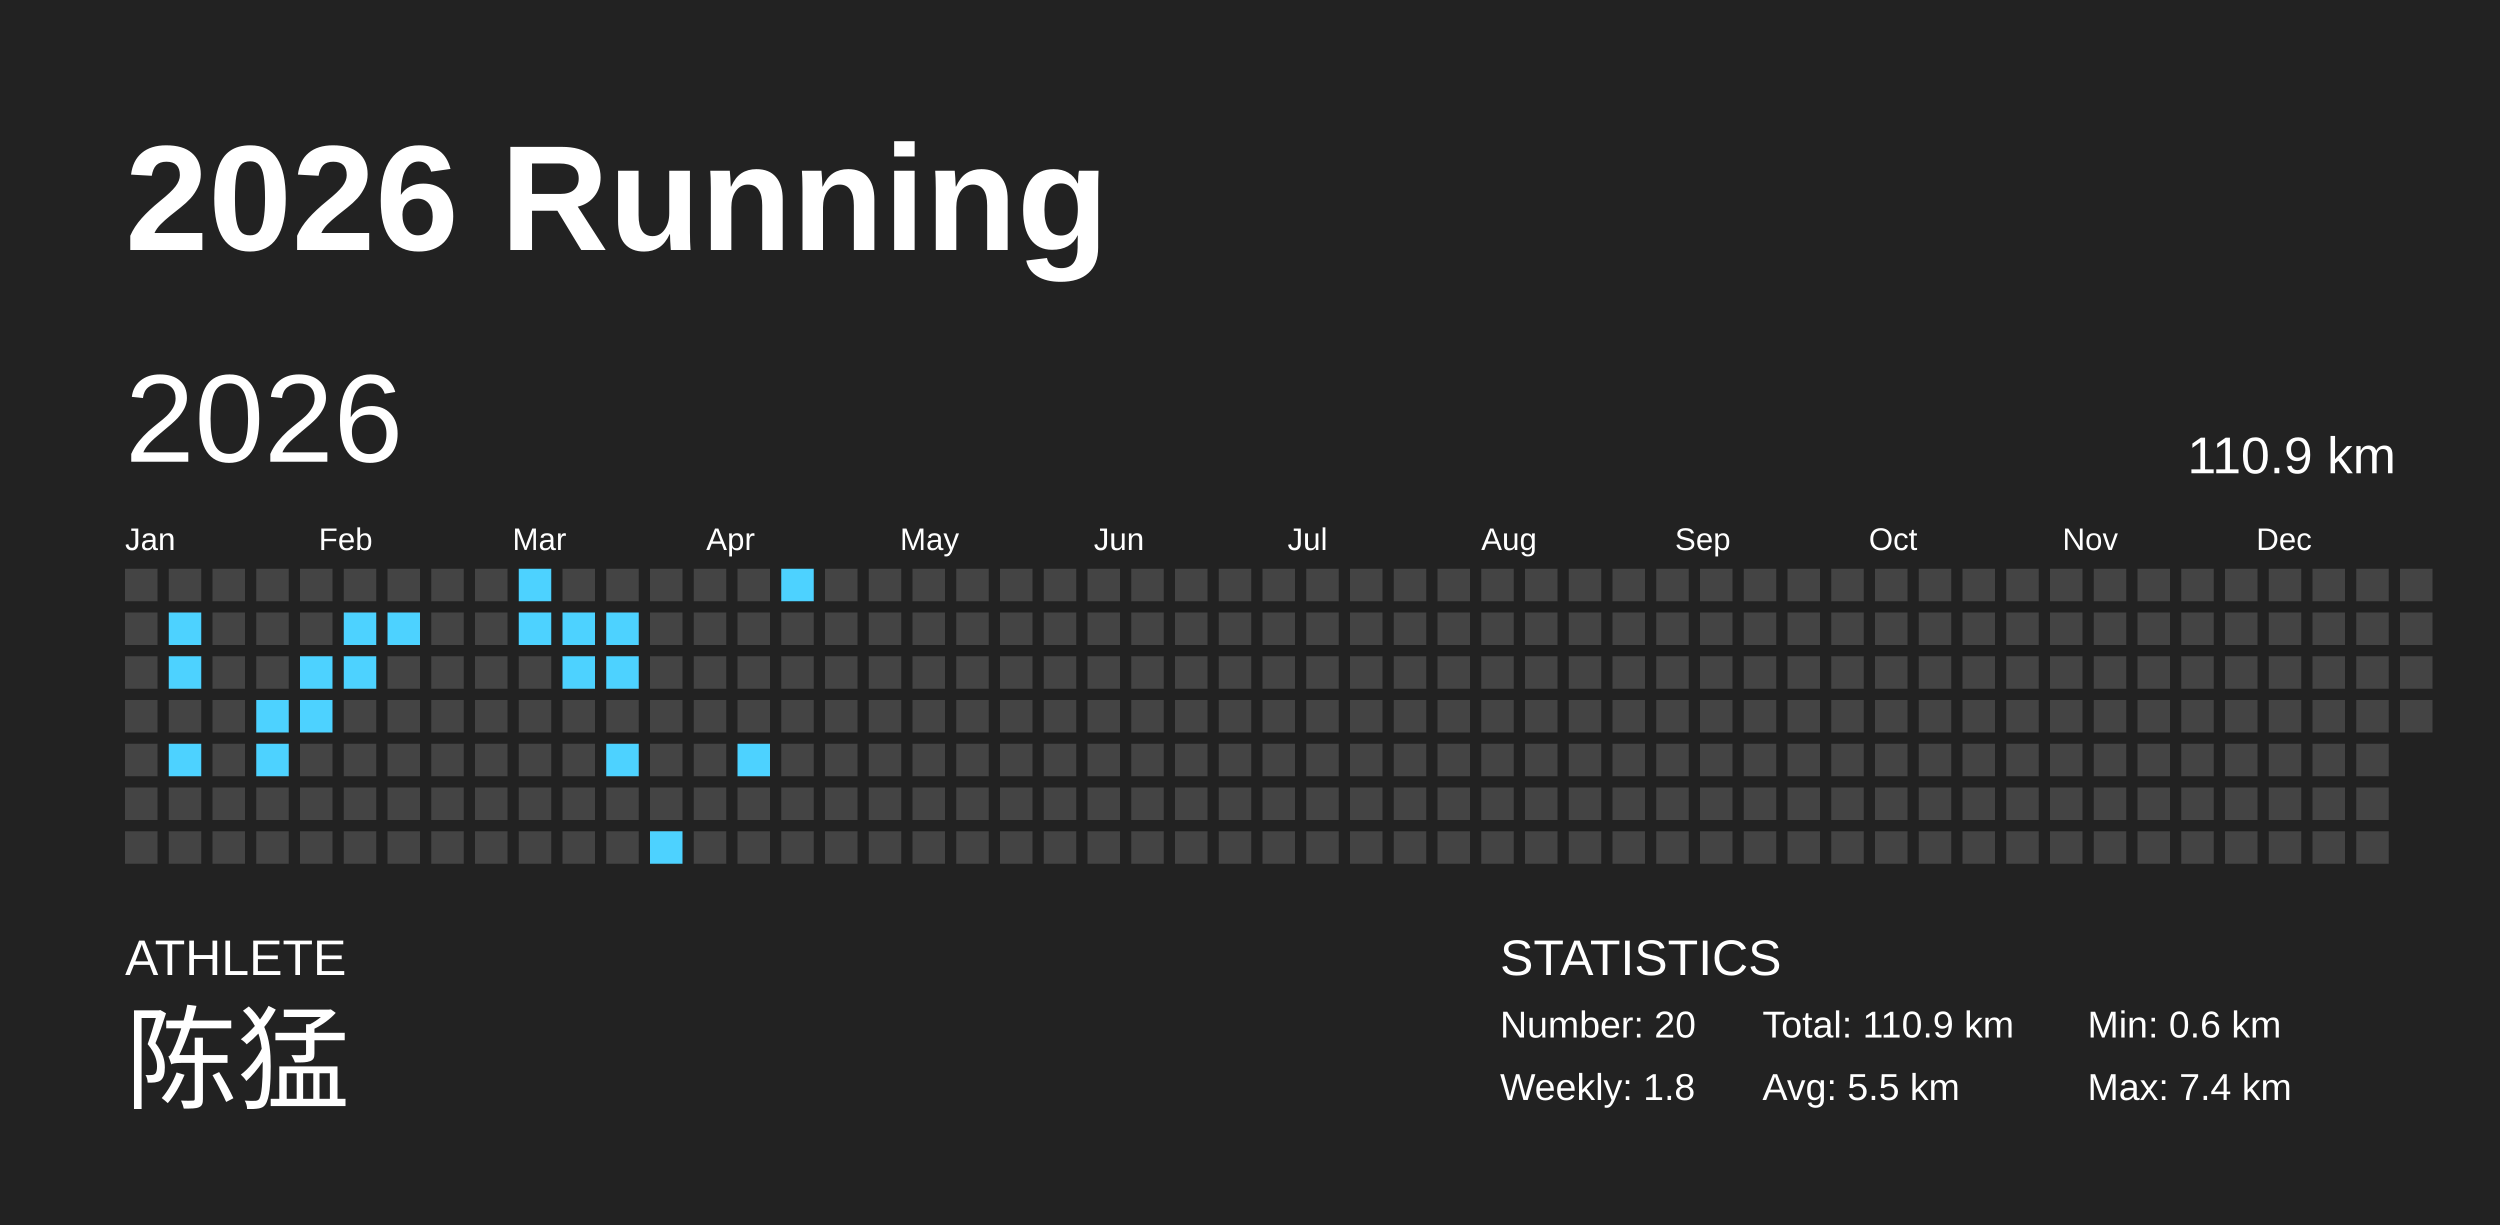
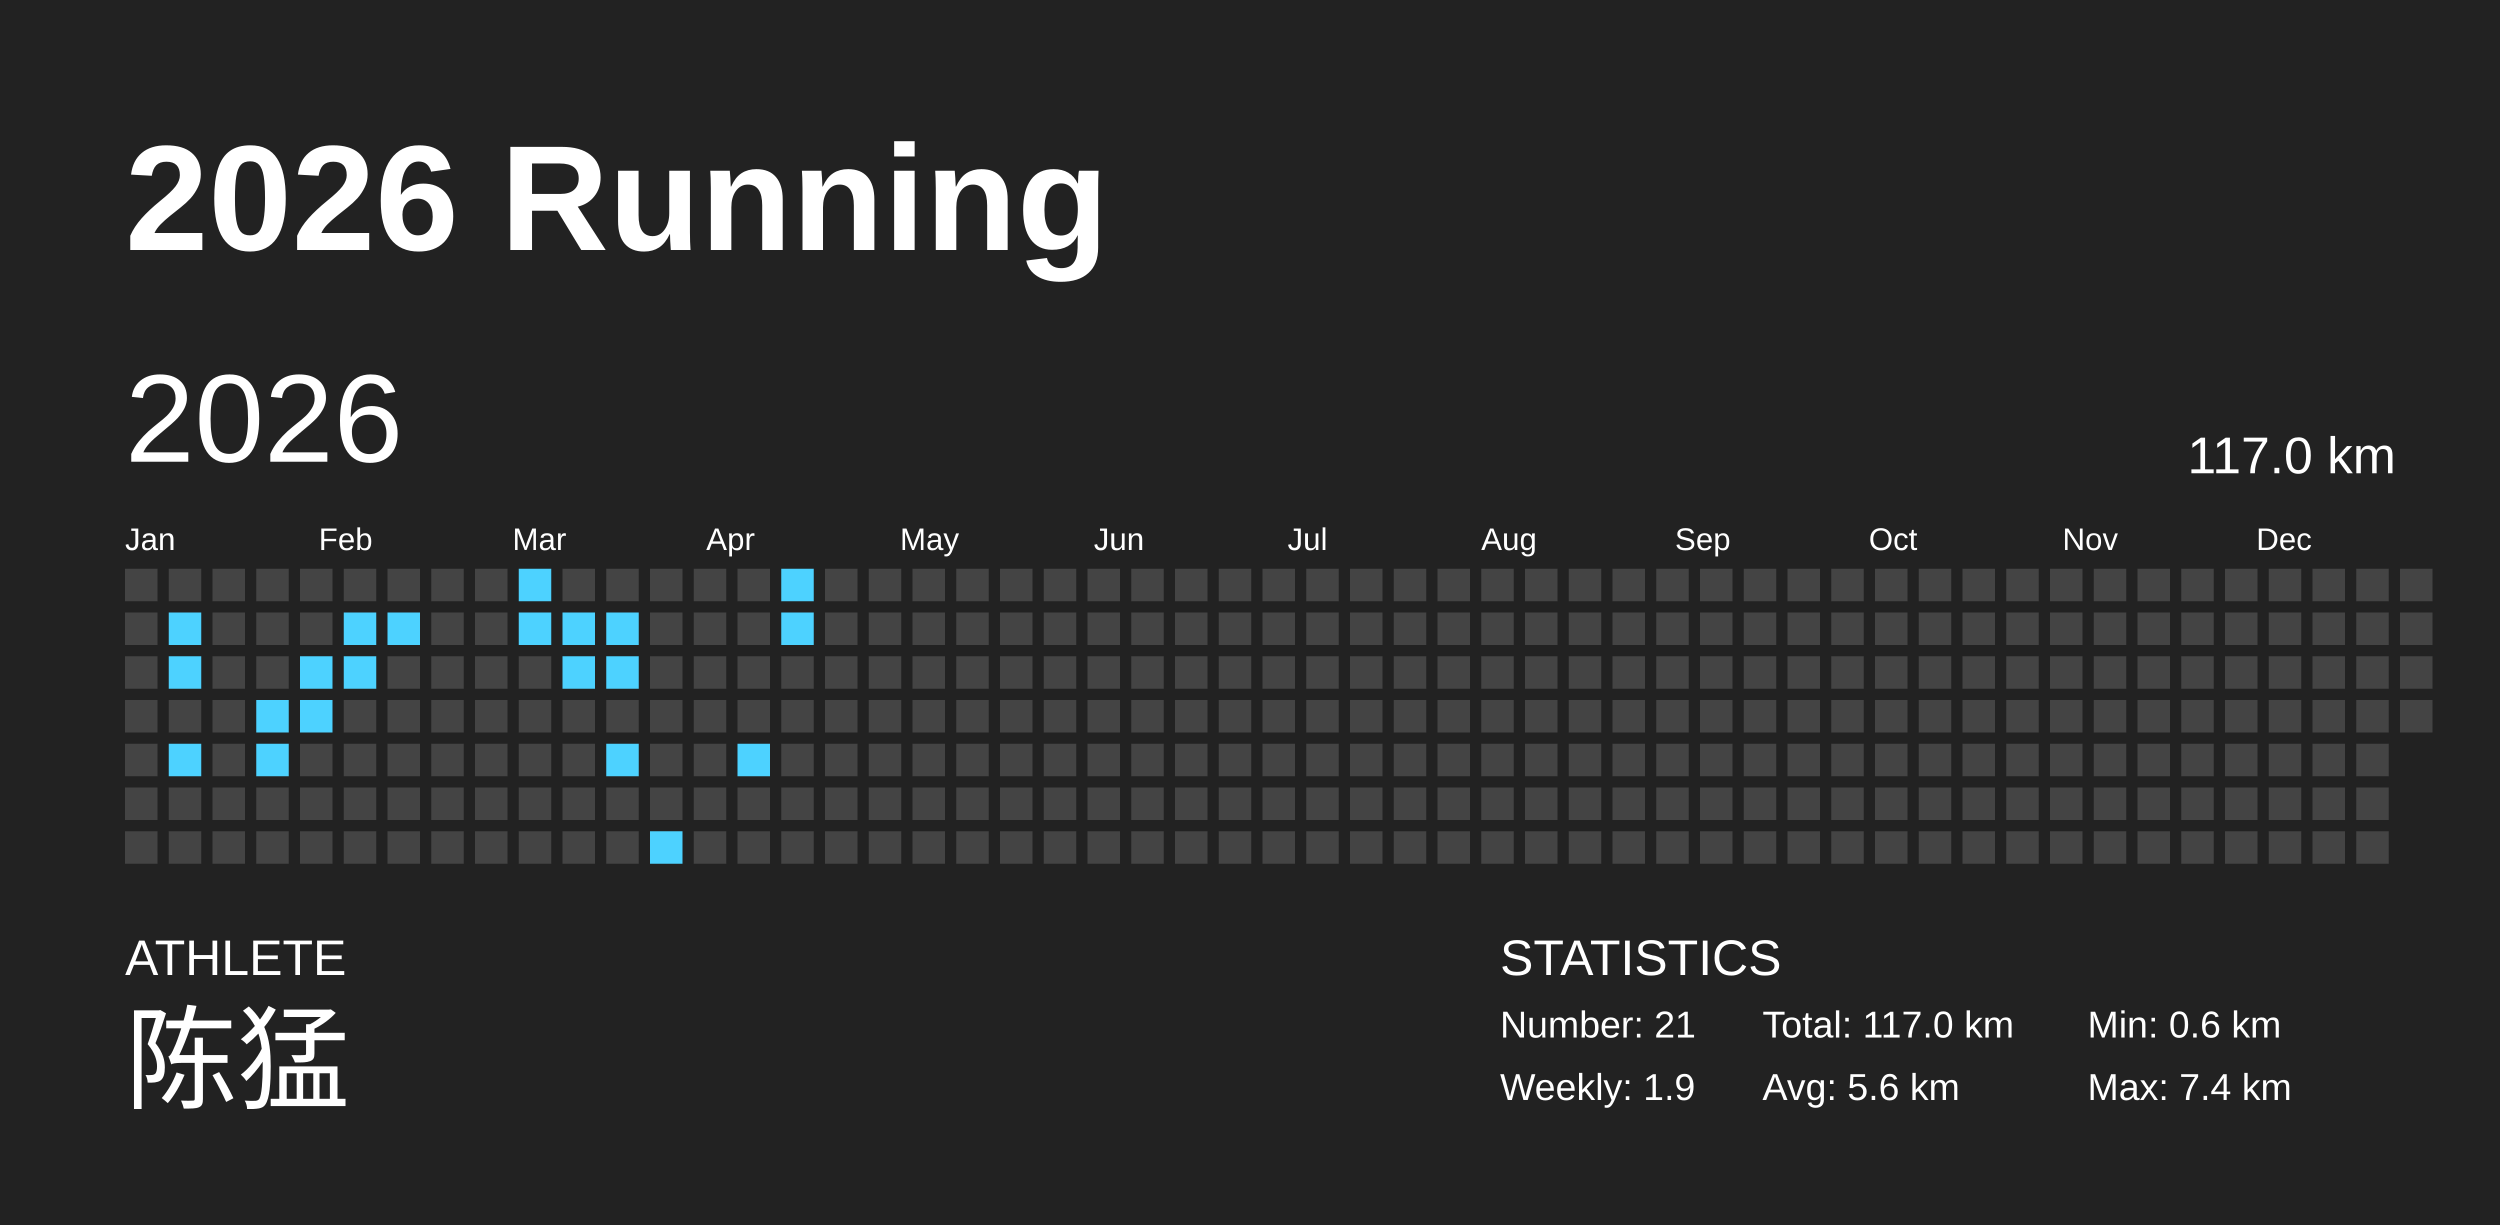
<svg xmlns="http://www.w3.org/2000/svg" baseProfile="full" height="98mm" version="1.1" viewBox="0,0,200,98" width="200mm">
  <defs />
  <rect fill="#222222" height="98" width="200" x="0" y="0" />
  <text fill="#FFFFFF" style="font-size:12px; font-family:Arial; font-weight:bold;" x="10" y="20">2026 Running</text>
  <text fill="#FFFFFF" style="font-size:4px; font-family:Arial" x="10" y="78">ATHLETE</text>
  <text fill="#FFFFFF" style="font-size:9px; font-family:Arial" x="10" y="88">陈猛</text>
  <text fill="#FFFFFF" style="font-size:4px; font-family:Arial" x="120" y="78">STATISTICS</text>
-   <text fill="#FFFFFF" style="font-size:3px; font-family:Arial" x="120" y="83">Number: 20</text>
-   <text fill="#FFFFFF" style="font-size:3px; font-family:Arial" x="120" y="88">Weekly: 1.8</text>
-   <text fill="#FFFFFF" style="font-size:3px; font-family:Arial" x="141" y="83">Total: 110.9 km</text>
-   <text fill="#FFFFFF" style="font-size:3px; font-family:Arial" x="141" y="88">Avg: 5.5 km</text>
+   <text fill="#FFFFFF" style="font-size:3px; font-family:Arial" x="120" y="83">Number: 21</text>
+   <text fill="#FFFFFF" style="font-size:3px; font-family:Arial" x="120" y="88">Weekly: 1.9</text>
+   <text fill="#FFFFFF" style="font-size:3px; font-family:Arial" x="141" y="83">Total: 117.0 km</text>
+   <text fill="#FFFFFF" style="font-size:3px; font-family:Arial" x="141" y="88">Avg: 5.6 km</text>
  <text fill="#FFFFFF" style="font-size:3px; font-family:Arial" x="167" y="83">Min: 0.6 km</text>
  <text fill="#FFFFFF" style="font-size:3px; font-family:Arial" x="167" y="88">Max: 7.4 km</text>
  <text dominant-baseline="hanging" fill="#FFFFFF" style="font-size:10.0px; font-family:Arial;" x="10" y="30">2026</text>
-   <text dominant-baseline="hanging" fill="#FFFFFF" style="font-size:4.125px; font-family:Arial;" x="175" y="35">110.9 km</text>
+   <text dominant-baseline="hanging" fill="#FFFFFF" style="font-size:4.125px; font-family:Arial;" x="175" y="35">117.0 km</text>
  <text fill="#FFFFFF" style="font-size:2.5px; font-family:Arial" x="10.0" y="44">Jan</text>
  <text fill="#FFFFFF" style="font-size:2.5px; font-family:Arial" x="25.5" y="44">Feb</text>
  <text fill="#FFFFFF" style="font-size:2.5px; font-family:Arial" x="41.0" y="44">Mar</text>
  <text fill="#FFFFFF" style="font-size:2.5px; font-family:Arial" x="56.5" y="44">Apr</text>
  <text fill="#FFFFFF" style="font-size:2.5px; font-family:Arial" x="72.0" y="44">May</text>
  <text fill="#FFFFFF" style="font-size:2.5px; font-family:Arial" x="87.5" y="44">Jun</text>
  <text fill="#FFFFFF" style="font-size:2.5px; font-family:Arial" x="103.0" y="44">Jul</text>
  <text fill="#FFFFFF" style="font-size:2.5px; font-family:Arial" x="118.5" y="44">Aug</text>
  <text fill="#FFFFFF" style="font-size:2.5px; font-family:Arial" x="134.0" y="44">Sep</text>
  <text fill="#FFFFFF" style="font-size:2.5px; font-family:Arial" x="149.5" y="44">Oct</text>
  <text fill="#FFFFFF" style="font-size:2.5px; font-family:Arial" x="165.0" y="44">Nov</text>
  <text fill="#FFFFFF" style="font-size:2.5px; font-family:Arial" x="180.5" y="44">Dec</text>
  <rect fill="#444444" height="2.6" width="2.6" x="10.0" y="45.5" />
  <rect fill="#444444" height="2.6" width="2.6" x="10.0" y="49.0" />
  <rect fill="#444444" height="2.6" width="2.6" x="10.0" y="52.5" />
  <rect fill="#444444" height="2.6" width="2.6" x="10.0" y="56.0" />
  <rect fill="#444444" height="2.6" width="2.6" x="10.0" y="59.5" />
  <rect fill="#444444" height="2.6" width="2.6" x="10.0" y="63.0" />
  <rect fill="#444444" height="2.6" width="2.6" x="10.0" y="66.5" />
  <rect fill="#444444" height="2.6" width="2.6" x="13.5" y="45.5" />
  <rect fill="#4dd2ff" height="2.6" width="2.6" x="13.5" y="49.0" />
  <rect fill="#4dd2ff" height="2.6" width="2.6" x="13.5" y="52.5" />
  <rect fill="#444444" height="2.6" width="2.6" x="13.5" y="56.0" />
  <rect fill="#4dd2ff" height="2.6" width="2.6" x="13.5" y="59.5" />
  <rect fill="#444444" height="2.6" width="2.6" x="13.5" y="63.0" />
  <rect fill="#444444" height="2.6" width="2.6" x="13.5" y="66.5" />
  <rect fill="#444444" height="2.6" width="2.6" x="17.0" y="45.5" />
  <rect fill="#444444" height="2.6" width="2.6" x="17.0" y="49.0" />
  <rect fill="#444444" height="2.6" width="2.6" x="17.0" y="52.5" />
  <rect fill="#444444" height="2.6" width="2.6" x="17.0" y="56.0" />
  <rect fill="#444444" height="2.6" width="2.6" x="17.0" y="59.5" />
  <rect fill="#444444" height="2.6" width="2.6" x="17.0" y="63.0" />
  <rect fill="#444444" height="2.6" width="2.6" x="17.0" y="66.5" />
  <rect fill="#444444" height="2.6" width="2.6" x="20.5" y="45.5" />
  <rect fill="#444444" height="2.6" width="2.6" x="20.5" y="49.0" />
  <rect fill="#444444" height="2.6" width="2.6" x="20.5" y="52.5" />
  <rect fill="#4dd2ff" height="2.6" width="2.6" x="20.5" y="56.0" />
  <rect fill="#4dd2ff" height="2.6" width="2.6" x="20.5" y="59.5" />
  <rect fill="#444444" height="2.6" width="2.6" x="20.5" y="63.0" />
  <rect fill="#444444" height="2.6" width="2.6" x="20.5" y="66.5" />
  <rect fill="#444444" height="2.6" width="2.6" x="24.0" y="45.5" />
  <rect fill="#444444" height="2.6" width="2.6" x="24.0" y="49.0" />
  <rect fill="#4dd2ff" height="2.6" width="2.6" x="24.0" y="52.5" />
  <rect fill="#4dd2ff" height="2.6" width="2.6" x="24.0" y="56.0" />
  <rect fill="#444444" height="2.6" width="2.6" x="24.0" y="59.5" />
  <rect fill="#444444" height="2.6" width="2.6" x="24.0" y="63.0" />
  <rect fill="#444444" height="2.6" width="2.6" x="24.0" y="66.5" />
  <rect fill="#444444" height="2.6" width="2.6" x="27.5" y="45.5" />
  <rect fill="#4dd2ff" height="2.6" width="2.6" x="27.5" y="49.0" />
  <rect fill="#4dd2ff" height="2.6" width="2.6" x="27.5" y="52.5" />
  <rect fill="#444444" height="2.6" width="2.6" x="27.5" y="56.0" />
  <rect fill="#444444" height="2.6" width="2.6" x="27.5" y="59.5" />
  <rect fill="#444444" height="2.6" width="2.6" x="27.5" y="63.0" />
  <rect fill="#444444" height="2.6" width="2.6" x="27.5" y="66.5" />
  <rect fill="#444444" height="2.6" width="2.6" x="31.0" y="45.5" />
  <rect fill="#4dd2ff" height="2.6" width="2.6" x="31.0" y="49.0" />
  <rect fill="#444444" height="2.6" width="2.6" x="31.0" y="52.5" />
  <rect fill="#444444" height="2.6" width="2.6" x="31.0" y="56.0" />
  <rect fill="#444444" height="2.6" width="2.6" x="31.0" y="59.5" />
  <rect fill="#444444" height="2.6" width="2.6" x="31.0" y="63.0" />
  <rect fill="#444444" height="2.6" width="2.6" x="31.0" y="66.5" />
  <rect fill="#444444" height="2.6" width="2.6" x="34.5" y="45.5" />
  <rect fill="#444444" height="2.6" width="2.6" x="34.5" y="49.0" />
  <rect fill="#444444" height="2.6" width="2.6" x="34.5" y="52.5" />
  <rect fill="#444444" height="2.6" width="2.6" x="34.5" y="56.0" />
  <rect fill="#444444" height="2.6" width="2.6" x="34.5" y="59.5" />
  <rect fill="#444444" height="2.6" width="2.6" x="34.5" y="63.0" />
  <rect fill="#444444" height="2.6" width="2.6" x="34.5" y="66.5" />
  <rect fill="#444444" height="2.6" width="2.6" x="38.0" y="45.5" />
  <rect fill="#444444" height="2.6" width="2.6" x="38.0" y="49.0" />
  <rect fill="#444444" height="2.6" width="2.6" x="38.0" y="52.5" />
  <rect fill="#444444" height="2.6" width="2.6" x="38.0" y="56.0" />
  <rect fill="#444444" height="2.6" width="2.6" x="38.0" y="59.5" />
  <rect fill="#444444" height="2.6" width="2.6" x="38.0" y="63.0" />
  <rect fill="#444444" height="2.6" width="2.6" x="38.0" y="66.5" />
  <rect fill="#4dd2ff" height="2.6" width="2.6" x="41.5" y="45.5" />
  <rect fill="#4dd2ff" height="2.6" width="2.6" x="41.5" y="49.0" />
  <rect fill="#444444" height="2.6" width="2.6" x="41.5" y="52.5" />
  <rect fill="#444444" height="2.6" width="2.6" x="41.5" y="56.0" />
  <rect fill="#444444" height="2.6" width="2.6" x="41.5" y="59.5" />
  <rect fill="#444444" height="2.6" width="2.6" x="41.5" y="63.0" />
  <rect fill="#444444" height="2.6" width="2.6" x="41.5" y="66.5" />
  <rect fill="#444444" height="2.6" width="2.6" x="45.0" y="45.5" />
  <rect fill="#4dd2ff" height="2.6" width="2.6" x="45.0" y="49.0" />
  <rect fill="#4dd2ff" height="2.6" width="2.6" x="45.0" y="52.5" />
  <rect fill="#444444" height="2.6" width="2.6" x="45.0" y="56.0" />
  <rect fill="#444444" height="2.6" width="2.6" x="45.0" y="59.5" />
  <rect fill="#444444" height="2.6" width="2.6" x="45.0" y="63.0" />
  <rect fill="#444444" height="2.6" width="2.6" x="45.0" y="66.5" />
  <rect fill="#444444" height="2.6" width="2.6" x="48.5" y="45.5" />
  <rect fill="#4dd2ff" height="2.6" width="2.6" x="48.5" y="49.0" />
  <rect fill="#4dd2ff" height="2.6" width="2.6" x="48.5" y="52.5" />
  <rect fill="#444444" height="2.6" width="2.6" x="48.5" y="56.0" />
  <rect fill="#4dd2ff" height="2.6" width="2.6" x="48.5" y="59.5" />
  <rect fill="#444444" height="2.6" width="2.6" x="48.5" y="63.0" />
  <rect fill="#444444" height="2.6" width="2.6" x="48.5" y="66.5" />
  <rect fill="#444444" height="2.6" width="2.6" x="52.0" y="45.5" />
  <rect fill="#444444" height="2.6" width="2.6" x="52.0" y="49.0" />
  <rect fill="#444444" height="2.6" width="2.6" x="52.0" y="52.5" />
  <rect fill="#444444" height="2.6" width="2.6" x="52.0" y="56.0" />
  <rect fill="#444444" height="2.6" width="2.6" x="52.0" y="59.5" />
  <rect fill="#444444" height="2.6" width="2.6" x="52.0" y="63.0" />
  <rect fill="#4dd2ff" height="2.6" width="2.6" x="52.0" y="66.5" />
  <rect fill="#444444" height="2.6" width="2.6" x="55.5" y="45.5" />
  <rect fill="#444444" height="2.6" width="2.6" x="55.5" y="49.0" />
  <rect fill="#444444" height="2.6" width="2.6" x="55.5" y="52.5" />
  <rect fill="#444444" height="2.6" width="2.6" x="55.5" y="56.0" />
  <rect fill="#444444" height="2.6" width="2.6" x="55.5" y="59.5" />
  <rect fill="#444444" height="2.6" width="2.6" x="55.5" y="63.0" />
  <rect fill="#444444" height="2.6" width="2.6" x="55.5" y="66.5" />
  <rect fill="#444444" height="2.6" width="2.6" x="59.0" y="45.5" />
  <rect fill="#444444" height="2.6" width="2.6" x="59.0" y="49.0" />
  <rect fill="#444444" height="2.6" width="2.6" x="59.0" y="52.5" />
  <rect fill="#444444" height="2.6" width="2.6" x="59.0" y="56.0" />
  <rect fill="#4dd2ff" height="2.6" width="2.6" x="59.0" y="59.5" />
  <rect fill="#444444" height="2.6" width="2.6" x="59.0" y="63.0" />
  <rect fill="#444444" height="2.6" width="2.6" x="59.0" y="66.5" />
  <rect fill="#4dd2ff" height="2.6" width="2.6" x="62.5" y="45.5" />
-   <rect fill="#444444" height="2.6" width="2.6" x="62.5" y="49.0" />
+   <rect fill="#4dd2ff" height="2.6" width="2.6" x="62.5" y="49.0" />
  <rect fill="#444444" height="2.6" width="2.6" x="62.5" y="52.5" />
  <rect fill="#444444" height="2.6" width="2.6" x="62.5" y="56.0" />
  <rect fill="#444444" height="2.6" width="2.6" x="62.5" y="59.5" />
  <rect fill="#444444" height="2.6" width="2.6" x="62.5" y="63.0" />
  <rect fill="#444444" height="2.6" width="2.6" x="62.5" y="66.5" />
  <rect fill="#444444" height="2.6" width="2.6" x="66.0" y="45.5" />
  <rect fill="#444444" height="2.6" width="2.6" x="66.0" y="49.0" />
  <rect fill="#444444" height="2.6" width="2.6" x="66.0" y="52.5" />
  <rect fill="#444444" height="2.6" width="2.6" x="66.0" y="56.0" />
  <rect fill="#444444" height="2.6" width="2.6" x="66.0" y="59.5" />
  <rect fill="#444444" height="2.6" width="2.6" x="66.0" y="63.0" />
  <rect fill="#444444" height="2.6" width="2.6" x="66.0" y="66.5" />
  <rect fill="#444444" height="2.6" width="2.6" x="69.5" y="45.5" />
  <rect fill="#444444" height="2.6" width="2.6" x="69.5" y="49.0" />
  <rect fill="#444444" height="2.6" width="2.6" x="69.5" y="52.5" />
  <rect fill="#444444" height="2.6" width="2.6" x="69.5" y="56.0" />
  <rect fill="#444444" height="2.6" width="2.6" x="69.5" y="59.5" />
  <rect fill="#444444" height="2.6" width="2.6" x="69.5" y="63.0" />
  <rect fill="#444444" height="2.6" width="2.6" x="69.5" y="66.5" />
  <rect fill="#444444" height="2.6" width="2.6" x="73.0" y="45.5" />
  <rect fill="#444444" height="2.6" width="2.6" x="73.0" y="49.0" />
  <rect fill="#444444" height="2.6" width="2.6" x="73.0" y="52.5" />
  <rect fill="#444444" height="2.6" width="2.6" x="73.0" y="56.0" />
  <rect fill="#444444" height="2.6" width="2.6" x="73.0" y="59.5" />
  <rect fill="#444444" height="2.6" width="2.6" x="73.0" y="63.0" />
  <rect fill="#444444" height="2.6" width="2.6" x="73.0" y="66.5" />
  <rect fill="#444444" height="2.6" width="2.6" x="76.5" y="45.5" />
  <rect fill="#444444" height="2.6" width="2.6" x="76.5" y="49.0" />
  <rect fill="#444444" height="2.6" width="2.6" x="76.5" y="52.5" />
  <rect fill="#444444" height="2.6" width="2.6" x="76.5" y="56.0" />
  <rect fill="#444444" height="2.6" width="2.6" x="76.5" y="59.5" />
  <rect fill="#444444" height="2.6" width="2.6" x="76.5" y="63.0" />
  <rect fill="#444444" height="2.6" width="2.6" x="76.5" y="66.5" />
  <rect fill="#444444" height="2.6" width="2.6" x="80.0" y="45.5" />
  <rect fill="#444444" height="2.6" width="2.6" x="80.0" y="49.0" />
  <rect fill="#444444" height="2.6" width="2.6" x="80.0" y="52.5" />
  <rect fill="#444444" height="2.6" width="2.6" x="80.0" y="56.0" />
  <rect fill="#444444" height="2.6" width="2.6" x="80.0" y="59.5" />
  <rect fill="#444444" height="2.6" width="2.6" x="80.0" y="63.0" />
  <rect fill="#444444" height="2.6" width="2.6" x="80.0" y="66.5" />
  <rect fill="#444444" height="2.6" width="2.6" x="83.5" y="45.5" />
  <rect fill="#444444" height="2.6" width="2.6" x="83.5" y="49.0" />
  <rect fill="#444444" height="2.6" width="2.6" x="83.5" y="52.5" />
  <rect fill="#444444" height="2.6" width="2.6" x="83.5" y="56.0" />
  <rect fill="#444444" height="2.6" width="2.6" x="83.5" y="59.5" />
  <rect fill="#444444" height="2.6" width="2.6" x="83.5" y="63.0" />
  <rect fill="#444444" height="2.6" width="2.6" x="83.5" y="66.5" />
  <rect fill="#444444" height="2.6" width="2.6" x="87.0" y="45.5" />
  <rect fill="#444444" height="2.6" width="2.6" x="87.0" y="49.0" />
  <rect fill="#444444" height="2.6" width="2.6" x="87.0" y="52.5" />
  <rect fill="#444444" height="2.6" width="2.6" x="87.0" y="56.0" />
  <rect fill="#444444" height="2.6" width="2.6" x="87.0" y="59.5" />
  <rect fill="#444444" height="2.6" width="2.6" x="87.0" y="63.0" />
  <rect fill="#444444" height="2.6" width="2.6" x="87.0" y="66.5" />
  <rect fill="#444444" height="2.6" width="2.6" x="90.5" y="45.5" />
  <rect fill="#444444" height="2.6" width="2.6" x="90.5" y="49.0" />
  <rect fill="#444444" height="2.6" width="2.6" x="90.5" y="52.5" />
  <rect fill="#444444" height="2.6" width="2.6" x="90.5" y="56.0" />
  <rect fill="#444444" height="2.6" width="2.6" x="90.5" y="59.5" />
  <rect fill="#444444" height="2.6" width="2.6" x="90.5" y="63.0" />
  <rect fill="#444444" height="2.6" width="2.6" x="90.5" y="66.5" />
  <rect fill="#444444" height="2.6" width="2.6" x="94.0" y="45.5" />
  <rect fill="#444444" height="2.6" width="2.6" x="94.0" y="49.0" />
  <rect fill="#444444" height="2.6" width="2.6" x="94.0" y="52.5" />
  <rect fill="#444444" height="2.6" width="2.6" x="94.0" y="56.0" />
  <rect fill="#444444" height="2.6" width="2.6" x="94.0" y="59.5" />
  <rect fill="#444444" height="2.6" width="2.6" x="94.0" y="63.0" />
  <rect fill="#444444" height="2.6" width="2.6" x="94.0" y="66.5" />
  <rect fill="#444444" height="2.6" width="2.6" x="97.5" y="45.5" />
  <rect fill="#444444" height="2.6" width="2.6" x="97.5" y="49.0" />
  <rect fill="#444444" height="2.6" width="2.6" x="97.5" y="52.5" />
  <rect fill="#444444" height="2.6" width="2.6" x="97.5" y="56.0" />
  <rect fill="#444444" height="2.6" width="2.6" x="97.5" y="59.5" />
  <rect fill="#444444" height="2.6" width="2.6" x="97.5" y="63.0" />
  <rect fill="#444444" height="2.6" width="2.6" x="97.5" y="66.5" />
  <rect fill="#444444" height="2.6" width="2.6" x="101.0" y="45.5" />
  <rect fill="#444444" height="2.6" width="2.6" x="101.0" y="49.0" />
  <rect fill="#444444" height="2.6" width="2.6" x="101.0" y="52.5" />
  <rect fill="#444444" height="2.6" width="2.6" x="101.0" y="56.0" />
  <rect fill="#444444" height="2.6" width="2.6" x="101.0" y="59.5" />
  <rect fill="#444444" height="2.6" width="2.6" x="101.0" y="63.0" />
  <rect fill="#444444" height="2.6" width="2.6" x="101.0" y="66.5" />
  <rect fill="#444444" height="2.6" width="2.6" x="104.5" y="45.5" />
  <rect fill="#444444" height="2.6" width="2.6" x="104.5" y="49.0" />
  <rect fill="#444444" height="2.6" width="2.6" x="104.5" y="52.5" />
  <rect fill="#444444" height="2.6" width="2.6" x="104.5" y="56.0" />
  <rect fill="#444444" height="2.6" width="2.6" x="104.5" y="59.5" />
  <rect fill="#444444" height="2.6" width="2.6" x="104.5" y="63.0" />
  <rect fill="#444444" height="2.6" width="2.6" x="104.5" y="66.5" />
  <rect fill="#444444" height="2.6" width="2.6" x="108.0" y="45.5" />
  <rect fill="#444444" height="2.6" width="2.6" x="108.0" y="49.0" />
  <rect fill="#444444" height="2.6" width="2.6" x="108.0" y="52.5" />
  <rect fill="#444444" height="2.6" width="2.6" x="108.0" y="56.0" />
  <rect fill="#444444" height="2.6" width="2.6" x="108.0" y="59.5" />
  <rect fill="#444444" height="2.6" width="2.6" x="108.0" y="63.0" />
  <rect fill="#444444" height="2.6" width="2.6" x="108.0" y="66.5" />
  <rect fill="#444444" height="2.6" width="2.6" x="111.5" y="45.5" />
  <rect fill="#444444" height="2.6" width="2.6" x="111.5" y="49.0" />
  <rect fill="#444444" height="2.6" width="2.6" x="111.5" y="52.5" />
  <rect fill="#444444" height="2.6" width="2.6" x="111.5" y="56.0" />
  <rect fill="#444444" height="2.6" width="2.6" x="111.5" y="59.5" />
  <rect fill="#444444" height="2.6" width="2.6" x="111.5" y="63.0" />
  <rect fill="#444444" height="2.6" width="2.6" x="111.5" y="66.5" />
  <rect fill="#444444" height="2.6" width="2.6" x="115.0" y="45.5" />
  <rect fill="#444444" height="2.6" width="2.6" x="115.0" y="49.0" />
  <rect fill="#444444" height="2.6" width="2.6" x="115.0" y="52.5" />
  <rect fill="#444444" height="2.6" width="2.6" x="115.0" y="56.0" />
  <rect fill="#444444" height="2.6" width="2.6" x="115.0" y="59.5" />
  <rect fill="#444444" height="2.6" width="2.6" x="115.0" y="63.0" />
  <rect fill="#444444" height="2.6" width="2.6" x="115.0" y="66.5" />
  <rect fill="#444444" height="2.6" width="2.6" x="118.5" y="45.5" />
  <rect fill="#444444" height="2.6" width="2.6" x="118.5" y="49.0" />
  <rect fill="#444444" height="2.6" width="2.6" x="118.5" y="52.5" />
  <rect fill="#444444" height="2.6" width="2.6" x="118.5" y="56.0" />
  <rect fill="#444444" height="2.6" width="2.6" x="118.5" y="59.5" />
  <rect fill="#444444" height="2.6" width="2.6" x="118.5" y="63.0" />
  <rect fill="#444444" height="2.6" width="2.6" x="118.5" y="66.5" />
  <rect fill="#444444" height="2.6" width="2.6" x="122.0" y="45.5" />
  <rect fill="#444444" height="2.6" width="2.6" x="122.0" y="49.0" />
  <rect fill="#444444" height="2.6" width="2.6" x="122.0" y="52.5" />
  <rect fill="#444444" height="2.6" width="2.6" x="122.0" y="56.0" />
  <rect fill="#444444" height="2.6" width="2.6" x="122.0" y="59.5" />
  <rect fill="#444444" height="2.6" width="2.6" x="122.0" y="63.0" />
  <rect fill="#444444" height="2.6" width="2.6" x="122.0" y="66.5" />
  <rect fill="#444444" height="2.6" width="2.6" x="125.5" y="45.5" />
  <rect fill="#444444" height="2.6" width="2.6" x="125.5" y="49.0" />
  <rect fill="#444444" height="2.6" width="2.6" x="125.5" y="52.5" />
  <rect fill="#444444" height="2.6" width="2.6" x="125.5" y="56.0" />
  <rect fill="#444444" height="2.6" width="2.6" x="125.5" y="59.5" />
  <rect fill="#444444" height="2.6" width="2.6" x="125.5" y="63.0" />
  <rect fill="#444444" height="2.6" width="2.6" x="125.5" y="66.5" />
  <rect fill="#444444" height="2.6" width="2.6" x="129.0" y="45.5" />
  <rect fill="#444444" height="2.6" width="2.6" x="129.0" y="49.0" />
  <rect fill="#444444" height="2.6" width="2.6" x="129.0" y="52.5" />
  <rect fill="#444444" height="2.6" width="2.6" x="129.0" y="56.0" />
  <rect fill="#444444" height="2.6" width="2.6" x="129.0" y="59.5" />
  <rect fill="#444444" height="2.6" width="2.6" x="129.0" y="63.0" />
  <rect fill="#444444" height="2.6" width="2.6" x="129.0" y="66.5" />
  <rect fill="#444444" height="2.6" width="2.6" x="132.5" y="45.5" />
  <rect fill="#444444" height="2.6" width="2.6" x="132.5" y="49.0" />
  <rect fill="#444444" height="2.6" width="2.6" x="132.5" y="52.5" />
  <rect fill="#444444" height="2.6" width="2.6" x="132.5" y="56.0" />
  <rect fill="#444444" height="2.6" width="2.6" x="132.5" y="59.5" />
  <rect fill="#444444" height="2.6" width="2.6" x="132.5" y="63.0" />
  <rect fill="#444444" height="2.6" width="2.6" x="132.5" y="66.5" />
  <rect fill="#444444" height="2.6" width="2.6" x="136.0" y="45.5" />
  <rect fill="#444444" height="2.6" width="2.6" x="136.0" y="49.0" />
  <rect fill="#444444" height="2.6" width="2.6" x="136.0" y="52.5" />
  <rect fill="#444444" height="2.6" width="2.6" x="136.0" y="56.0" />
  <rect fill="#444444" height="2.6" width="2.6" x="136.0" y="59.5" />
  <rect fill="#444444" height="2.6" width="2.6" x="136.0" y="63.0" />
  <rect fill="#444444" height="2.6" width="2.6" x="136.0" y="66.5" />
  <rect fill="#444444" height="2.6" width="2.6" x="139.5" y="45.5" />
  <rect fill="#444444" height="2.6" width="2.6" x="139.5" y="49.0" />
  <rect fill="#444444" height="2.6" width="2.6" x="139.5" y="52.5" />
  <rect fill="#444444" height="2.6" width="2.6" x="139.5" y="56.0" />
  <rect fill="#444444" height="2.6" width="2.6" x="139.5" y="59.5" />
  <rect fill="#444444" height="2.6" width="2.6" x="139.5" y="63.0" />
  <rect fill="#444444" height="2.6" width="2.6" x="139.5" y="66.5" />
  <rect fill="#444444" height="2.6" width="2.6" x="143.0" y="45.5" />
  <rect fill="#444444" height="2.6" width="2.6" x="143.0" y="49.0" />
  <rect fill="#444444" height="2.6" width="2.6" x="143.0" y="52.5" />
  <rect fill="#444444" height="2.6" width="2.6" x="143.0" y="56.0" />
  <rect fill="#444444" height="2.6" width="2.6" x="143.0" y="59.5" />
  <rect fill="#444444" height="2.6" width="2.6" x="143.0" y="63.0" />
  <rect fill="#444444" height="2.6" width="2.6" x="143.0" y="66.5" />
  <rect fill="#444444" height="2.6" width="2.6" x="146.5" y="45.5" />
  <rect fill="#444444" height="2.6" width="2.6" x="146.5" y="49.0" />
  <rect fill="#444444" height="2.6" width="2.6" x="146.5" y="52.5" />
  <rect fill="#444444" height="2.6" width="2.6" x="146.5" y="56.0" />
  <rect fill="#444444" height="2.6" width="2.6" x="146.5" y="59.5" />
  <rect fill="#444444" height="2.6" width="2.6" x="146.5" y="63.0" />
  <rect fill="#444444" height="2.6" width="2.6" x="146.5" y="66.5" />
  <rect fill="#444444" height="2.6" width="2.6" x="150.0" y="45.5" />
  <rect fill="#444444" height="2.6" width="2.6" x="150.0" y="49.0" />
  <rect fill="#444444" height="2.6" width="2.6" x="150.0" y="52.5" />
  <rect fill="#444444" height="2.6" width="2.6" x="150.0" y="56.0" />
  <rect fill="#444444" height="2.6" width="2.6" x="150.0" y="59.5" />
  <rect fill="#444444" height="2.6" width="2.6" x="150.0" y="63.0" />
  <rect fill="#444444" height="2.6" width="2.6" x="150.0" y="66.5" />
  <rect fill="#444444" height="2.6" width="2.6" x="153.5" y="45.5" />
  <rect fill="#444444" height="2.6" width="2.6" x="153.5" y="49.0" />
  <rect fill="#444444" height="2.6" width="2.6" x="153.5" y="52.5" />
  <rect fill="#444444" height="2.6" width="2.6" x="153.5" y="56.0" />
  <rect fill="#444444" height="2.6" width="2.6" x="153.5" y="59.5" />
  <rect fill="#444444" height="2.6" width="2.6" x="153.5" y="63.0" />
  <rect fill="#444444" height="2.6" width="2.6" x="153.5" y="66.5" />
  <rect fill="#444444" height="2.6" width="2.6" x="157.0" y="45.5" />
  <rect fill="#444444" height="2.6" width="2.6" x="157.0" y="49.0" />
  <rect fill="#444444" height="2.6" width="2.6" x="157.0" y="52.5" />
  <rect fill="#444444" height="2.6" width="2.6" x="157.0" y="56.0" />
  <rect fill="#444444" height="2.6" width="2.6" x="157.0" y="59.5" />
  <rect fill="#444444" height="2.6" width="2.6" x="157.0" y="63.0" />
  <rect fill="#444444" height="2.6" width="2.6" x="157.0" y="66.5" />
  <rect fill="#444444" height="2.6" width="2.6" x="160.5" y="45.5" />
  <rect fill="#444444" height="2.6" width="2.6" x="160.5" y="49.0" />
  <rect fill="#444444" height="2.6" width="2.6" x="160.5" y="52.5" />
  <rect fill="#444444" height="2.6" width="2.6" x="160.5" y="56.0" />
  <rect fill="#444444" height="2.6" width="2.6" x="160.5" y="59.5" />
  <rect fill="#444444" height="2.6" width="2.6" x="160.5" y="63.0" />
  <rect fill="#444444" height="2.6" width="2.6" x="160.5" y="66.5" />
  <rect fill="#444444" height="2.6" width="2.6" x="164.0" y="45.5" />
  <rect fill="#444444" height="2.6" width="2.6" x="164.0" y="49.0" />
  <rect fill="#444444" height="2.6" width="2.6" x="164.0" y="52.5" />
  <rect fill="#444444" height="2.6" width="2.6" x="164.0" y="56.0" />
  <rect fill="#444444" height="2.6" width="2.6" x="164.0" y="59.5" />
  <rect fill="#444444" height="2.6" width="2.6" x="164.0" y="63.0" />
  <rect fill="#444444" height="2.6" width="2.6" x="164.0" y="66.5" />
  <rect fill="#444444" height="2.6" width="2.6" x="167.5" y="45.5" />
  <rect fill="#444444" height="2.6" width="2.6" x="167.5" y="49.0" />
  <rect fill="#444444" height="2.6" width="2.6" x="167.5" y="52.5" />
  <rect fill="#444444" height="2.6" width="2.6" x="167.5" y="56.0" />
  <rect fill="#444444" height="2.6" width="2.6" x="167.5" y="59.5" />
  <rect fill="#444444" height="2.6" width="2.6" x="167.5" y="63.0" />
  <rect fill="#444444" height="2.6" width="2.6" x="167.5" y="66.5" />
  <rect fill="#444444" height="2.6" width="2.6" x="171.0" y="45.5" />
  <rect fill="#444444" height="2.6" width="2.6" x="171.0" y="49.0" />
  <rect fill="#444444" height="2.6" width="2.6" x="171.0" y="52.5" />
  <rect fill="#444444" height="2.6" width="2.6" x="171.0" y="56.0" />
  <rect fill="#444444" height="2.6" width="2.6" x="171.0" y="59.5" />
  <rect fill="#444444" height="2.6" width="2.6" x="171.0" y="63.0" />
  <rect fill="#444444" height="2.6" width="2.6" x="171.0" y="66.5" />
  <rect fill="#444444" height="2.6" width="2.6" x="174.5" y="45.5" />
  <rect fill="#444444" height="2.6" width="2.6" x="174.5" y="49.0" />
  <rect fill="#444444" height="2.6" width="2.6" x="174.5" y="52.5" />
  <rect fill="#444444" height="2.6" width="2.6" x="174.5" y="56.0" />
  <rect fill="#444444" height="2.6" width="2.6" x="174.5" y="59.5" />
  <rect fill="#444444" height="2.6" width="2.6" x="174.5" y="63.0" />
  <rect fill="#444444" height="2.6" width="2.6" x="174.5" y="66.5" />
  <rect fill="#444444" height="2.6" width="2.6" x="178.0" y="45.5" />
  <rect fill="#444444" height="2.6" width="2.6" x="178.0" y="49.0" />
  <rect fill="#444444" height="2.6" width="2.6" x="178.0" y="52.5" />
  <rect fill="#444444" height="2.6" width="2.6" x="178.0" y="56.0" />
  <rect fill="#444444" height="2.6" width="2.6" x="178.0" y="59.5" />
  <rect fill="#444444" height="2.6" width="2.6" x="178.0" y="63.0" />
  <rect fill="#444444" height="2.6" width="2.6" x="178.0" y="66.5" />
  <rect fill="#444444" height="2.6" width="2.6" x="181.5" y="45.5" />
  <rect fill="#444444" height="2.6" width="2.6" x="181.5" y="49.0" />
  <rect fill="#444444" height="2.6" width="2.6" x="181.5" y="52.5" />
  <rect fill="#444444" height="2.6" width="2.6" x="181.5" y="56.0" />
  <rect fill="#444444" height="2.6" width="2.6" x="181.5" y="59.5" />
  <rect fill="#444444" height="2.6" width="2.6" x="181.5" y="63.0" />
  <rect fill="#444444" height="2.6" width="2.6" x="181.5" y="66.5" />
  <rect fill="#444444" height="2.6" width="2.6" x="185.0" y="45.5" />
  <rect fill="#444444" height="2.6" width="2.6" x="185.0" y="49.0" />
  <rect fill="#444444" height="2.6" width="2.6" x="185.0" y="52.5" />
  <rect fill="#444444" height="2.6" width="2.6" x="185.0" y="56.0" />
  <rect fill="#444444" height="2.6" width="2.6" x="185.0" y="59.5" />
  <rect fill="#444444" height="2.6" width="2.6" x="185.0" y="63.0" />
  <rect fill="#444444" height="2.6" width="2.6" x="185.0" y="66.5" />
  <rect fill="#444444" height="2.6" width="2.6" x="188.5" y="45.5" />
  <rect fill="#444444" height="2.6" width="2.6" x="188.5" y="49.0" />
  <rect fill="#444444" height="2.6" width="2.6" x="188.5" y="52.5" />
  <rect fill="#444444" height="2.6" width="2.6" x="188.5" y="56.0" />
  <rect fill="#444444" height="2.6" width="2.6" x="188.5" y="59.5" />
  <rect fill="#444444" height="2.6" width="2.6" x="188.5" y="63.0" />
  <rect fill="#444444" height="2.6" width="2.6" x="188.5" y="66.5" />
  <rect fill="#444444" height="2.6" width="2.6" x="192.0" y="45.5" />
  <rect fill="#444444" height="2.6" width="2.6" x="192.0" y="49.0" />
  <rect fill="#444444" height="2.6" width="2.6" x="192.0" y="52.5" />
  <rect fill="#444444" height="2.6" width="2.6" x="192.0" y="56.0" />
</svg>
